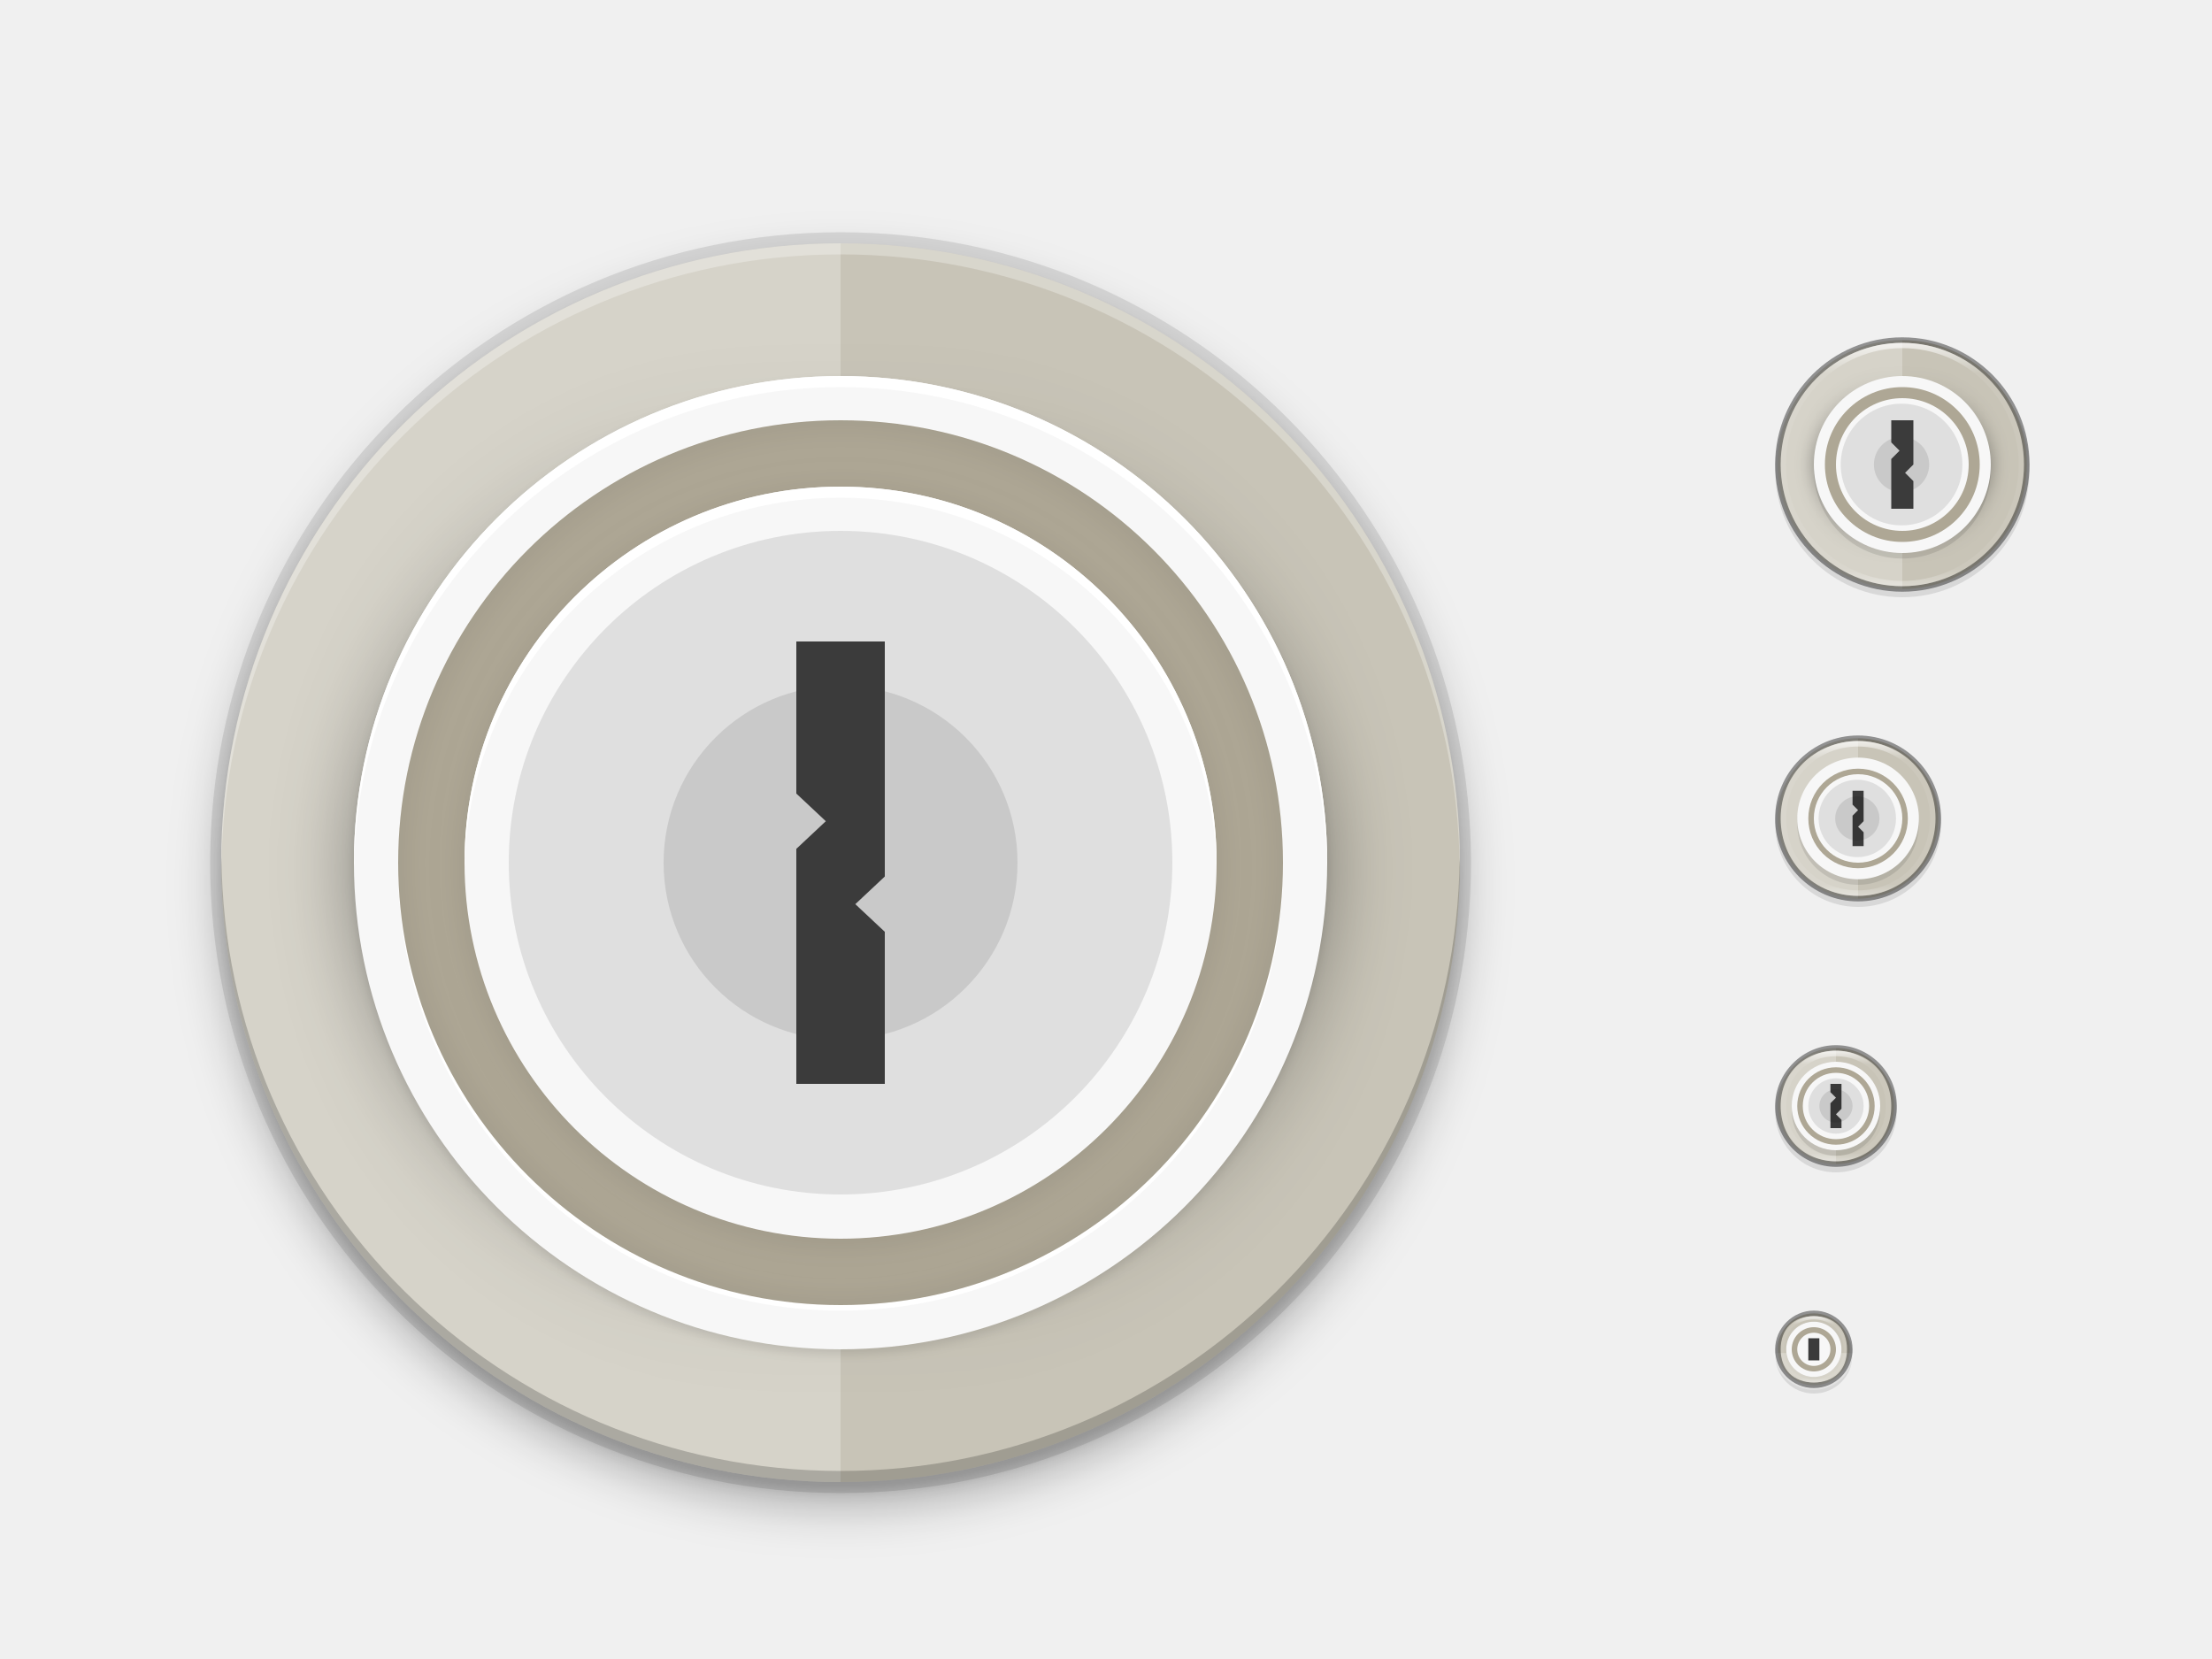
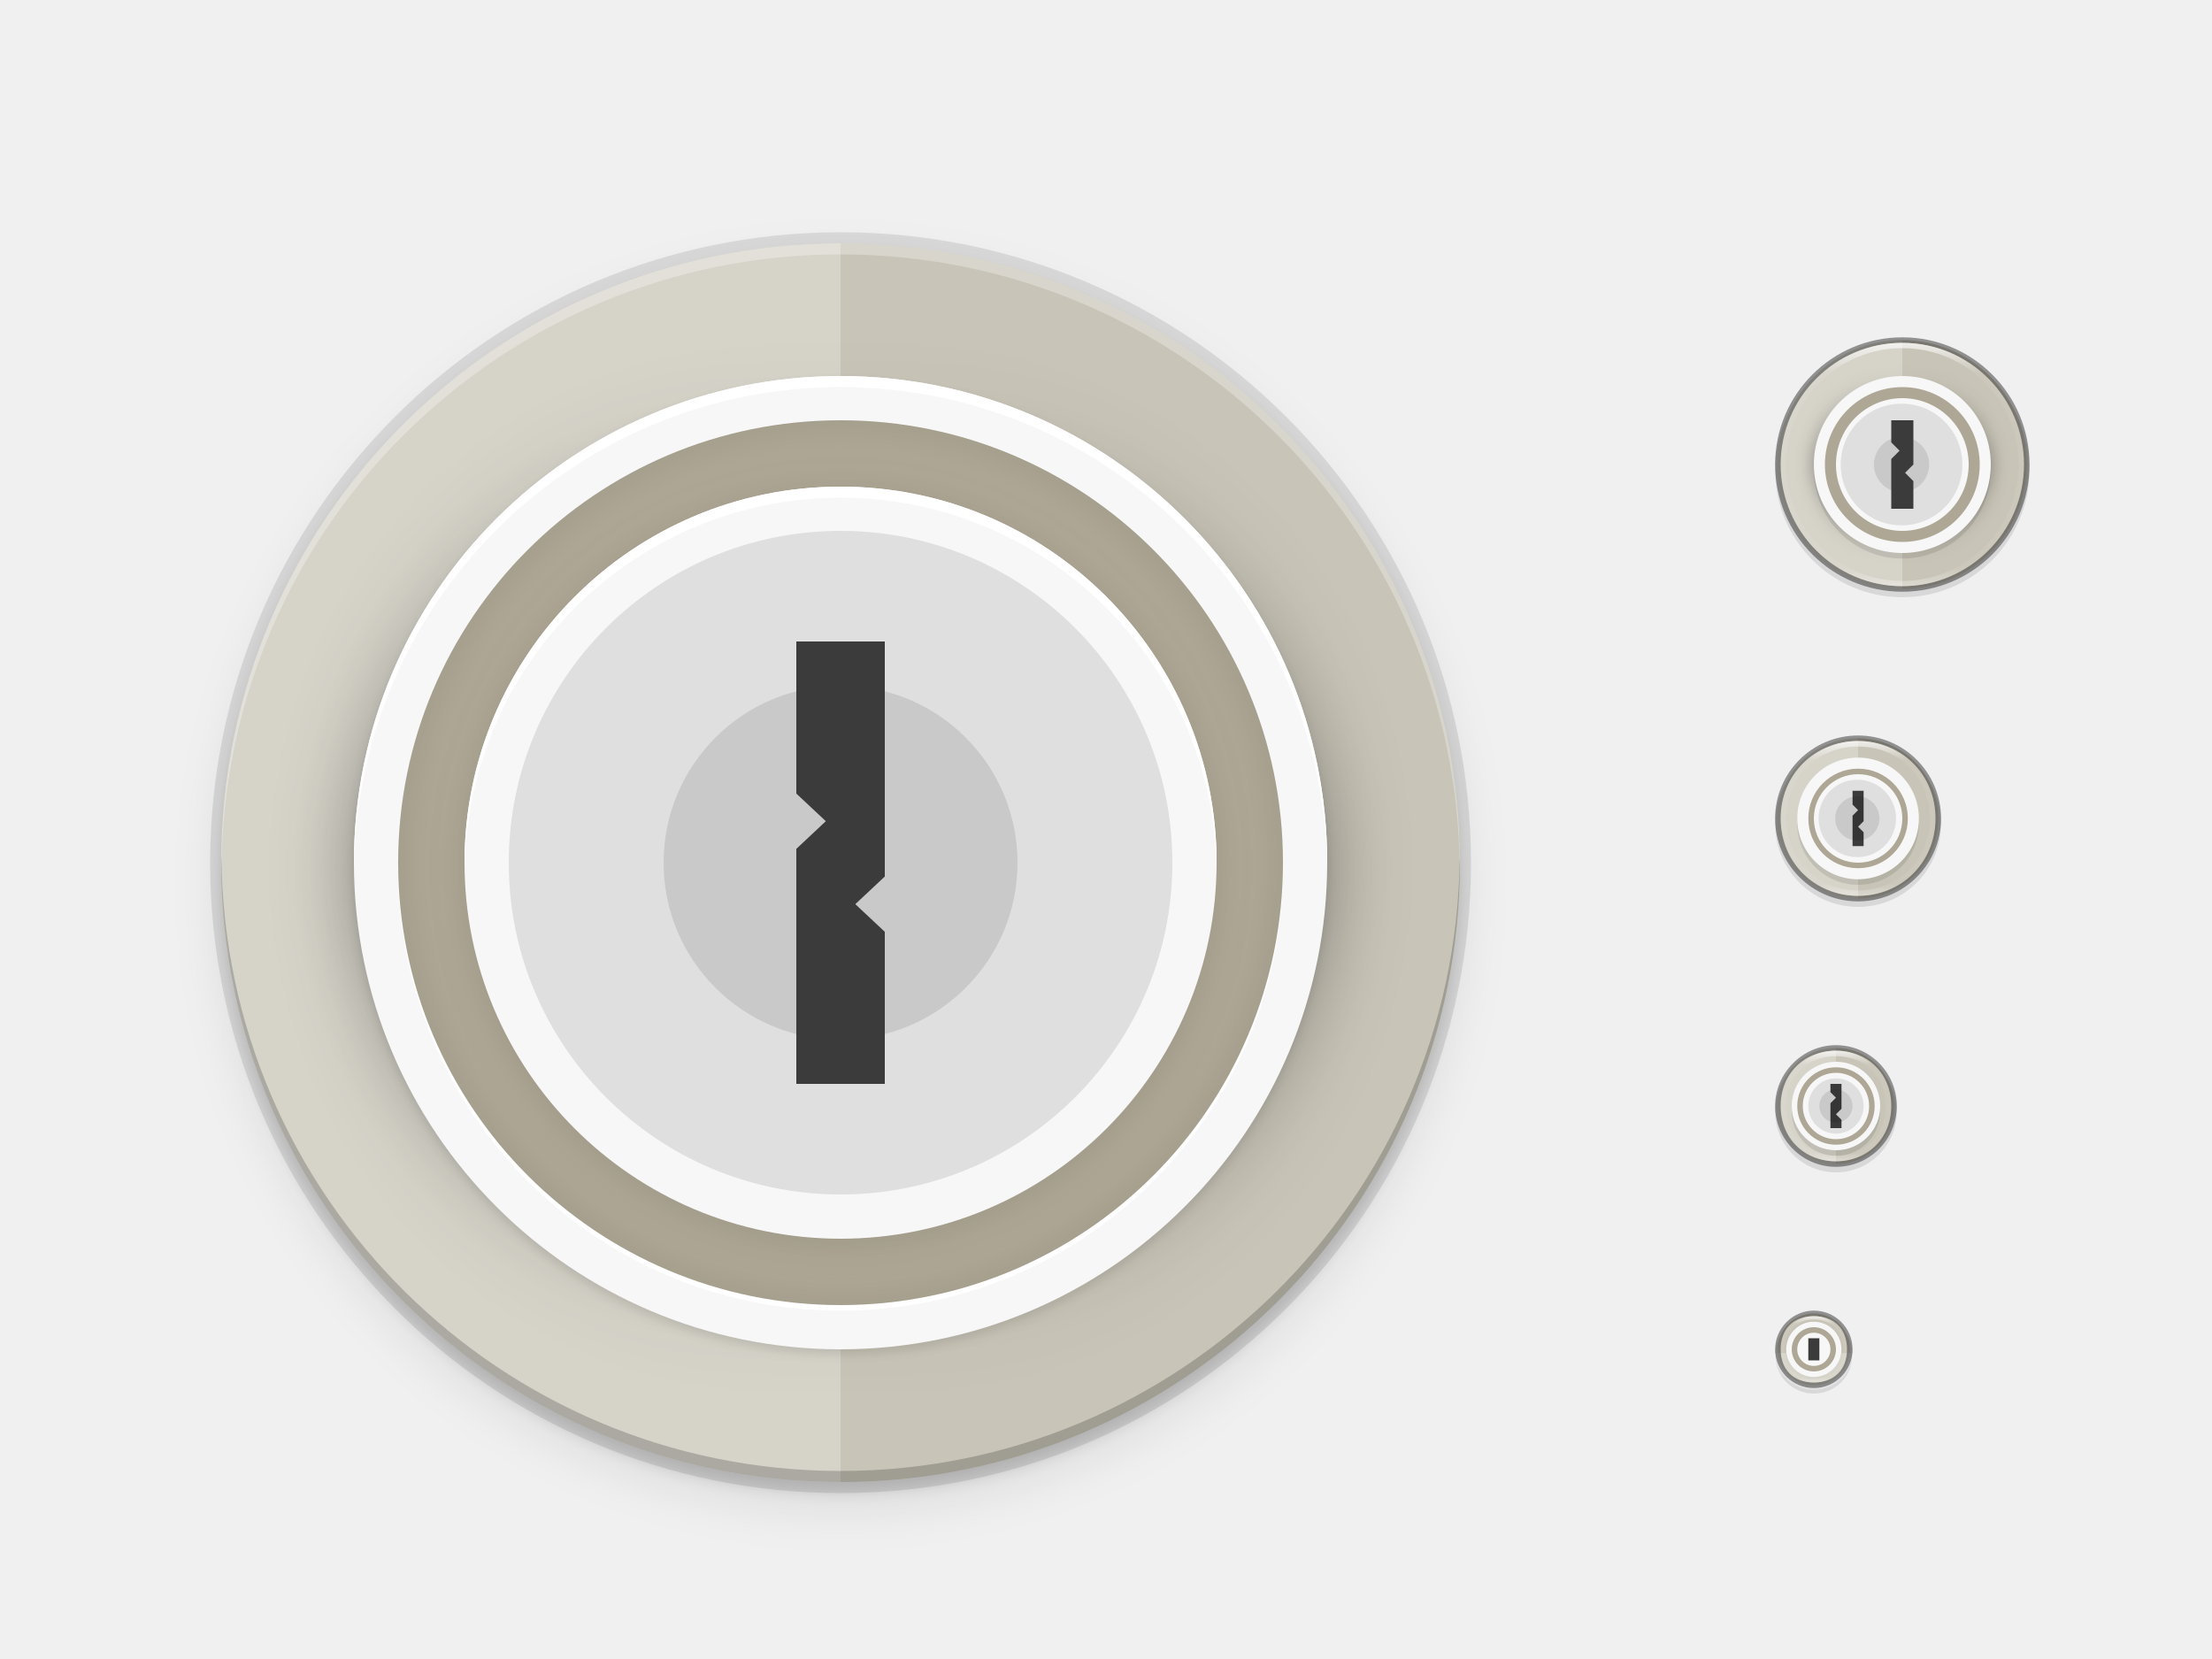
<svg xmlns="http://www.w3.org/2000/svg" xmlns:xlink="http://www.w3.org/1999/xlink" width="400" height="300" id="svg11300" version="1.0" style="display:inline;enable-background:new">
  <defs id="defs3">
    <clipPath clipPathUnits="userSpaceOnUse" id="clipPath9430">
      <path id="path9432" d="m 166.062,-196 h 179.875 C 491.235,-196 512,-175.287 512,-30.125 v 148.25 C 512,263.286 491.235,284 345.938,284 H 166.062 C 20.765,284 0,263.286 0,118.125 V -30.125 C 0,-175.287 20.765,-196 166.062,-196 Z" style="color:#000000;display:inline;overflow:visible;visibility:visible;fill:#ffffff;fill-opacity:1;fill-rule:nonzero;stroke:none;stroke-width:1;marker:none;enable-background:new" />
    </clipPath>
    <clipPath clipPathUnits="userSpaceOnUse" id="clipPath1082">
      <path id="path1084" d="M 361.938,-212 C 507.235,-212 528,-191.287 528,-46.125 V 70.125 C 528,215.286 507.235,236 361.938,236 H 214.062 C 68.765,236 48,215.286 48,70.125 V -46.125 C 48,-191.287 68.765,-212 214.062,-212 Z" style="display:inline;opacity:1;fill:#8c59d9;fill-opacity:1;stroke:none;stroke-width:2;stroke-linecap:round;stroke-linejoin:round;stroke-miterlimit:4;stroke-dasharray:none;stroke-dashoffset:0;stroke-opacity:1;enable-background:new" />
    </clipPath>
    <linearGradient id="linearGradient927">
      <stop style="stop-color:#ffffff;stop-opacity:1;" offset="0" id="stop923" />
      <stop id="stop933" offset="0.125" style="stop-color:#ffffff;stop-opacity:0.098" />
      <stop id="stop931" offset="0.925" style="stop-color:#ffffff;stop-opacity:0.098" />
      <stop style="stop-color:#ffffff;stop-opacity:0.498" offset="1" id="stop925" />
    </linearGradient>
    <clipPath clipPathUnits="userSpaceOnUse" id="clipPath994">
      <path style="color:#000000;display:inline;overflow:visible;visibility:visible;fill:#cdcdcd;fill-opacity:1;fill-rule:nonzero;stroke:none;stroke-width:2;stroke-miterlimit:4;stroke-dasharray:none;stroke-opacity:1;marker:none;enable-background:accumulate" d="m 335.731,62 c -8.824,0 -9.774,0.906 -9.73,9.748 V 84 96.252 c -0.043,8.842 0.906,9.748 9.73,9.748 h 16.539 c 8.824,0 9.73,-0.906 9.73,-9.748 V 84 71.748 C 362.001,62.906 361.094,62 352.27,62 Z" id="path996" />
    </clipPath>
    <clipPath clipPathUnits="userSpaceOnUse" id="clipPath959">
      <path style="color:#000000;display:inline;overflow:visible;visibility:visible;opacity:1;fill:#46a926;fill-opacity:1;fill-rule:nonzero;stroke:none;stroke-width:2;stroke-miterlimit:4;stroke-dasharray:none;stroke-opacity:1;marker:none;enable-background:accumulate" d="m 330.193,134 c -5.615,0 -6.22,0.577 -6.192,6.204 v 7.796 7.796 c -0.028,5.627 0.577,6.204 6.192,6.204 h 11.615 c 5.615,0 6.192,-0.577 6.192,-6.204 v -7.796 -7.796 c 0,-5.627 -0.577,-6.204 -6.192,-6.204 z" id="path961" />
    </clipPath>
    <clipPath clipPathUnits="userSpaceOnUse" id="clipPath971">
      <path style="color:#000000;display:inline;overflow:visible;visibility:visible;opacity:1;fill:#46a926;fill-opacity:1;fill-rule:nonzero;stroke:none;stroke-width:2;stroke-miterlimit:4;stroke-dasharray:none;stroke-opacity:1;marker:none;enable-background:accumulate" d="m 327.865,189 c -4.412,0 -4.887,0.453 -4.865,4.874 V 200 206.126 C 322.978,210.547 323.453,211 327.865,211 h 8.27 C 340.547,211 341,210.547 341,206.126 V 200 193.874 C 341,189.453 340.547,189 336.135,189 Z" id="path973" />
    </clipPath>
    <clipPath clipPathUnits="userSpaceOnUse" id="clipPath983">
      <path id="path985" d="m 325.096,237 c -2.808,0 -3.11,0.288 -3.096,3.102 V 244 v 3.898 c -0.014,2.813 0.288,3.102 3.096,3.102 h 5.808 C 333.712,251 334,250.712 334,247.898 V 244 240.102 C 334,237.288 333.712,237 330.904,237 Z" style="color:#000000;display:inline;overflow:visible;visibility:visible;opacity:1;fill:#46a926;fill-opacity:1;fill-rule:nonzero;stroke:none;stroke-width:2;stroke-miterlimit:4;stroke-dasharray:none;stroke-opacity:1;marker:none;enable-background:accumulate" />
    </clipPath>
    <linearGradient id="linearGradient4336-3">
      <stop style="stop-color:#5884f4;stop-opacity:1" offset="0" id="stop4338-8" />
      <stop id="stop4344-3" offset="0.278" style="stop-color:#5884f4;stop-opacity:1" />
      <stop style="stop-color:#2f5fdd;stop-opacity:1" offset="0.278" id="stop4346-3" />
      <stop id="stop4350-1" offset="0.707" style="stop-color:#2f5fdd;stop-opacity:1" />
      <stop id="stop4348-6" offset="0.709" style="stop-color:#234db8;stop-opacity:1" />
      <stop style="stop-color:#234db8;stop-opacity:1" offset="1" id="stop4340-0" />
    </linearGradient>
    <clipPath clipPathUnits="userSpaceOnUse" id="clipPath994-1">
      <path style="color:#000000;display:inline;overflow:visible;visibility:visible;fill:#cdcdcd;fill-opacity:1;fill-rule:nonzero;stroke:none;stroke-width:2;stroke-miterlimit:4;stroke-dasharray:none;stroke-opacity:1;marker:none;enable-background:accumulate" d="m 335.731,62 c -8.824,0 -9.774,0.906 -9.73,9.748 V 84 96.252 c -0.043,8.842 0.906,9.748 9.73,9.748 h 16.539 c 8.824,0 9.73,-0.906 9.73,-9.748 V 84 71.748 C 362.001,62.906 361.094,62 352.27,62 Z" id="path996-8" />
    </clipPath>
    <filter style="color-interpolation-filters:sRGB" id="filter11191" x="-0.012" width="1.024" y="-0.012" height="1.024">
      <feGaussianBlur stdDeviation="1.12" id="feGaussianBlur11193" />
    </filter>
    <filter style="color-interpolation-filters:sRGB" id="filter11210" x="-0.048" width="1.096" y="-0.048" height="1.096">
      <feGaussianBlur stdDeviation="4.48" id="feGaussianBlur11212" />
    </filter>
    <linearGradient xlink:href="#linearGradient927" id="linearGradient8590" gradientUnits="userSpaceOnUse" gradientTransform="matrix(0.2391304,0,0,0.2391303,321.0435,61.04349)" x1="96" y1="4" x2="96" y2="188" />
    <linearGradient xlink:href="#linearGradient927" id="linearGradient8590-3" gradientUnits="userSpaceOnUse" gradientTransform="matrix(0.1521739,0,0,0.1521739,321.3913,133.3913)" x1="96" y1="4" x2="96" y2="188" />
    <linearGradient xlink:href="#linearGradient927" id="linearGradient8590-3-3" gradientUnits="userSpaceOnUse" gradientTransform="matrix(0.1086956,0,0,0.1086956,321.5652,189.5652)" x1="96" y1="4" x2="96" y2="188" />
    <linearGradient xlink:href="#linearGradient927" id="linearGradient8590-3-3-4" gradientUnits="userSpaceOnUse" gradientTransform="matrix(0.06521734,0,0,0.06521732,321.7391,237.7391)" x1="96" y1="4" x2="96" y2="188" />
    <clipPath clipPathUnits="userSpaceOnUse" id="clipPath999">
      <path style="color:#000000;display:inline;overflow:visible;visibility:visible;opacity:1;fill:#5d5d5d;fill-opacity:1;fill-rule:nonzero;stroke:none;stroke-width:3.826;stroke-linecap:butt;stroke-linejoin:round;stroke-miterlimit:4;stroke-dasharray:none;stroke-dashoffset:0;stroke-opacity:1;marker:none;enable-background:accumulate" d="m 152,68 c -48.601,0 -88,39.399 -88,88 0,48.601 39.399,88 88,88 48.601,0 88,-39.399 88,-88 0,-48.601 -39.399,-88 -88,-88 z" id="path1001" />
    </clipPath>
    <radialGradient xlink:href="#linearGradient4398" id="radialGradient4404" cx="-256" cy="-256.2" fx="-256" fy="-256.2" r="96" gradientUnits="userSpaceOnUse" gradientTransform="matrix(0,-0.8333347,-0.8333347,0,-61.5005,-57.33368)" />
    <linearGradient id="linearGradient4398">
      <stop id="stop4402" offset="0" style="stop-color:#000000;stop-opacity:0;" />
      <stop style="stop-color:#000000;stop-opacity:0" offset="0.899" id="stop4408" />
      <stop id="stop4410" offset="0.949" style="stop-color:#000000;stop-opacity:0.262" />
      <stop id="stop4400" offset="1" style="stop-color:#000000;stop-opacity:1;" />
    </linearGradient>
    <filter style="color-interpolation-filters:sRGB" id="filter1013" x="-0.06" width="1.12" y="-0.06" height="1.12">
      <feGaussianBlur stdDeviation="3.4" id="feGaussianBlur1015" />
    </filter>
    <linearGradient xlink:href="#linearGradient4295" id="linearGradient4301" x1="-434" y1="-256" x2="-82" y2="-256" gradientUnits="userSpaceOnUse" />
    <linearGradient id="linearGradient4295">
      <stop id="stop4365" offset="0" style="stop-color:#000000;stop-opacity:0" />
      <stop style="stop-color:#000000;stop-opacity:1" offset="0.499" id="stop4367" />
      <stop id="stop4369" offset="1" style="stop-color:#000000;stop-opacity:0" />
    </linearGradient>
    <filter style="color-interpolation-filters:sRGB" id="filter4291" x="-0.096" width="1.192" y="-0.096" height="1.192">
      <feGaussianBlur stdDeviation="14.08" id="feGaussianBlur4293" />
    </filter>
    <filter style="color-interpolation-filters:sRGB" id="filter4323" x="-0.012" width="1.024" y="-0.012" height="1.024">
      <feGaussianBlur stdDeviation="1.76" id="feGaussianBlur4325" />
    </filter>
    <linearGradient xlink:href="#linearGradient4295" id="linearGradient946" x1="-101" y1="-344" x2="-69" y2="-344" gradientUnits="userSpaceOnUse" gradientTransform="translate(1)" />
    <filter style="color-interpolation-filters:sRGB" id="filter952" x="-0.12" width="1.24" y="-0.12" height="1.24">
      <feGaussianBlur stdDeviation="1.6" id="feGaussianBlur954" />
    </filter>
  </defs>
  <g style="display:inline" id="layer1">
    <g style="display:none" id="layer7">
      <text y="-8.255" xml:space="preserve" x="19.007" style="font-style:normal;font-variant:normal;font-weight:normal;font-stretch:normal;line-height:0%;font-family:'DejaVu Sans';-inkscape-font-specification:'DejaVu Sans';display:inline;fill:#000000;fill-opacity:1;stroke:none;enable-background:new" id="context">
        <tspan style="font-style:normal;font-variant:normal;font-weight:normal;font-stretch:normal;font-size:18px;line-height:1.25;font-family:'DejaVu Sans';-inkscape-font-specification:'DejaVu Sans'" y="-8.255" x="19.007" id="tspan3933">apps</tspan>
      </text>
      <text y="-8.255" xml:space="preserve" x="146.488" style="font-style:normal;font-variant:normal;font-weight:bold;font-stretch:normal;line-height:0%;font-family:'DejaVu Sans';-inkscape-font-specification:'DejaVu Sans Bold';text-align:start;writing-mode:lr-tb;text-anchor:start;display:inline;fill:#000000;fill-opacity:1;stroke:none;enable-background:new" id="icon-name">
        <tspan style="font-style:normal;font-variant:normal;font-weight:bold;font-stretch:normal;font-size:18px;line-height:1.25;font-family:'DejaVu Sans';-inkscape-font-specification:'DejaVu Sans Bold'" y="-8.255" x="146.488" id="tspan3937">passwords-app</tspan>
      </text>
      <rect style="display:inline;overflow:visible;visibility:visible;fill:#cdcdcd;fill-opacity:1;fill-rule:nonzero;stroke:none;stroke-width:2;marker:none;enable-background:accumulate" id="rect16x16" width="16" height="16" x="320" y="236" />
      <rect style="display:inline;overflow:visible;visibility:visible;fill:#cdcdcd;fill-opacity:1;fill-rule:nonzero;stroke:none;stroke-width:2;marker:none;enable-background:accumulate" id="rect24x24" width="24" height="24" x="320" y="188" />
      <rect style="display:inline;overflow:visible;visibility:visible;fill:#cdcdcd;fill-opacity:1;fill-rule:nonzero;stroke:none;stroke-width:2;marker:none;enable-background:accumulate" id="rect32x32" width="32" height="32" x="320" y="132" />
      <rect y="60" x="320" height="48" width="48" id="rect48x48" style="display:inline;overflow:visible;visibility:visible;fill:#cdcdcd;fill-opacity:1;fill-rule:nonzero;stroke:none;stroke-width:2;marker:none;enable-background:accumulate" />
      <rect style="display:inline;overflow:visible;visibility:visible;fill:#cdcdcd;fill-opacity:1;fill-rule:nonzero;stroke:none;stroke-width:2;marker:none;enable-background:accumulate" id="rect3951" width="256" height="256" x="24" y="28" />
    </g>
    <g id="layer8" style="display:inline">
-       <circle style="display:inline;opacity:0.3;fill:#000000;fill-opacity:1;stroke:none;stroke-width:1;stroke-linecap:round;stroke-linejoin:round;stroke-miterlimit:4;stroke-dasharray:none;stroke-opacity:1;filter:url(#filter11210);enable-background:new" id="path11042-0" r="112" cy="160" cx="152" />
+       <circle style="display:inline;opacity:0.1;fill:#000000;fill-opacity:1;stroke:none;stroke-width:1;stroke-linecap:round;stroke-linejoin:round;stroke-miterlimit:4;stroke-dasharray:none;stroke-opacity:1;filter:url(#filter11210);enable-background:new" id="path11042-0" r="112" cy="160" cx="152" />
      <circle style="display:inline;opacity:0.1;fill:#000000;fill-opacity:1;stroke:none;stroke-width:1;stroke-linecap:round;stroke-linejoin:round;stroke-miterlimit:4;stroke-dasharray:none;stroke-opacity:1;filter:url(#filter11191);enable-background:new" id="path11042-6" r="112" cy="158" cx="152" />
      <circle style="display:inline;opacity:0.1;fill:#000000;fill-opacity:1;stroke:none;stroke-width:1;stroke-linecap:round;stroke-linejoin:round;stroke-miterlimit:4;stroke-dasharray:none;stroke-opacity:1;enable-background:new" id="path11042-7" cy="156" cx="152" r="114" />
      <circle style="display:inline;opacity:1;fill:#c8c4b7;fill-opacity:1;stroke:none;stroke-width:1;stroke-linecap:round;stroke-linejoin:round;stroke-miterlimit:4;stroke-dasharray:none;stroke-opacity:1;enable-background:new" id="path11042" r="112" cy="-156" cx="-152" transform="scale(-1)" />
      <path style="display:inline;opacity:1;fill:#ffffff;fill-opacity:1;stroke:none;stroke-width:1;stroke-linecap:round;stroke-linejoin:round;stroke-miterlimit:4;stroke-dasharray:none;stroke-opacity:1;enable-background:new" id="path11042-5" r="112" cy="156" cx="152" d="" />
      <circle style="display:inline;opacity:0.1;fill:#000000;fill-opacity:1;stroke:none;stroke-width:1.954;stroke-linecap:round;stroke-linejoin:round;stroke-miterlimit:4;stroke-dasharray:none;stroke-opacity:1;enable-background:new" id="path9498-0-0" cx="-344" cy="-85" transform="scale(-1)" r="23" />
      <circle style="display:inline;opacity:1;fill:#c8c4b7;fill-opacity:1;stroke:none;stroke-width:1.869;stroke-linecap:round;stroke-linejoin:round;stroke-miterlimit:4;stroke-dasharray:none;stroke-opacity:1;enable-background:new" id="path9498-6" cx="-344" cy="-84" r="22.5" transform="scale(-1)" />
      <circle style="display:inline;opacity:0.1;fill:#000000;fill-opacity:1;stroke:none;stroke-width:1.954;stroke-linecap:round;stroke-linejoin:round;stroke-miterlimit:4;stroke-dasharray:none;stroke-opacity:1;enable-background:new" id="path9498-0-0-2" cx="-336" cy="-149" transform="scale(-1)" r="15" />
      <circle style="display:inline;opacity:1;fill:#c8c4b7;fill-opacity:1;stroke:none;stroke-width:1.869;stroke-linecap:round;stroke-linejoin:round;stroke-miterlimit:4;stroke-dasharray:none;stroke-opacity:1;enable-background:new" id="path9498-6-5" cx="-336" cy="-148" r="14.5" transform="scale(-1)" />
      <circle style="display:inline;opacity:0.1;fill:#000000;fill-opacity:1;stroke:none;stroke-width:1.954;stroke-linecap:round;stroke-linejoin:round;stroke-miterlimit:4;stroke-dasharray:none;stroke-opacity:1;enable-background:new" id="path9498-0-0-2-3" cx="-332" cy="-201" transform="scale(-1)" r="11" />
      <circle style="display:inline;opacity:1;fill:#c8c4b7;fill-opacity:1;stroke:none;stroke-width:1.869;stroke-linecap:round;stroke-linejoin:round;stroke-miterlimit:4;stroke-dasharray:none;stroke-opacity:1;enable-background:new" id="path9498-6-5-6" cx="-332" cy="-200" r="10.5" transform="scale(-1)" />
      <circle style="display:inline;opacity:0.1;fill:#000000;fill-opacity:1;stroke:none;stroke-width:1.954;stroke-linecap:round;stroke-linejoin:round;stroke-miterlimit:4;stroke-dasharray:none;stroke-opacity:1;enable-background:new" id="path9498-0-0-2-3-3" cx="-328" cy="-245" transform="scale(-1)" r="7" />
      <circle style="display:inline;opacity:1;fill:#c8c4b7;fill-opacity:1;stroke:none;stroke-width:1.869;stroke-linecap:round;stroke-linejoin:round;stroke-miterlimit:4;stroke-dasharray:none;stroke-opacity:1;enable-background:new" id="path9498-6-5-6-8" cx="-328" cy="-244" r="6.5" transform="scale(-1)" />
      <path style="display:inline;opacity:0.25;fill:#ffffff;fill-opacity:1;stroke:none;stroke-width:1;stroke-linecap:round;stroke-linejoin:round;stroke-miterlimit:4;stroke-dasharray:none;stroke-opacity:1;enable-background:new" d="M 152,44 A 112,112 0 0 0 40,156 112,112 0 0 0 152,268 Z" id="path11042-2" />
      <path style="display:inline;opacity:0.25;fill:#ffffff;fill-opacity:1;stroke:none;stroke-width:1.869;stroke-linecap:round;stroke-linejoin:round;stroke-miterlimit:4;stroke-dasharray:none;stroke-opacity:1;enable-background:new" d="M 344,61.5 A 22.5,22.5 0 0 0 321.5,84 22.5,22.5 0 0 0 344,106.5 Z" id="path9498-6-7" />
      <path style="display:inline;opacity:0.25;fill:#ffffff;fill-opacity:1;stroke:none;stroke-width:1.869;stroke-linecap:round;stroke-linejoin:round;stroke-miterlimit:4;stroke-dasharray:none;stroke-opacity:1;enable-background:new" d="M 336,133.5 A 14.5,14.5 0 0 0 321.5,148 14.5,14.5 0 0 0 336,162.5 Z" id="path9498-6-5-2" />
      <path style="display:inline;opacity:0.25;fill:#ffffff;fill-opacity:1;stroke:none;stroke-width:1.869;stroke-linecap:round;stroke-linejoin:round;stroke-miterlimit:4;stroke-dasharray:none;stroke-opacity:1;enable-background:new" d="M 332 189.5 A 10.5 10.5 0 0 0 321.5 200 A 10.5 10.5 0 0 0 332 210.5 L 332 189.5 z " id="path9498-6-5-6-2" />
    </g>
    <g id="layer6" style="display:inline">
      <path style="display:inline;opacity:0.25;fill:#ffffff;fill-opacity:1;stroke:none;stroke-width:0.667;stroke-linecap:round;stroke-linejoin:round;stroke-miterlimit:4;stroke-dasharray:none;stroke-opacity:1;enable-background:new" d="m 320.703,244.667 a 7.333,7.333 0 0 0 7.297,6.667 7.333,7.333 0 0 0 7.3,-6.667 z" id="rect12119-6" />
      <circle r="8" cy="-332" cx="-201" transform="matrix(0,-1,-1,0,0,0)" id="circle1244" style="color:#000000;display:inline;overflow:visible;visibility:visible;opacity:0.1;fill:#000000;fill-opacity:1;stroke:none;stroke-width:0.225;marker:none;enable-background:accumulate" />
      <circle style="color:#000000;display:inline;overflow:visible;visibility:visible;opacity:0.4;fill:url(#linearGradient946);fill-opacity:1;stroke:none;stroke-width:0.451;marker:none;filter:url(#filter952);enable-background:accumulate" id="circle938" transform="matrix(0,-1,-1,0,-4.1563252e-6,6.3785834e-6)" cx="-84" cy="-344" r="16" />
      <circle r="16" cy="-344" cx="-85" transform="matrix(0,-1,-1,0,0,0)" id="circle1133" style="color:#000000;display:inline;overflow:visible;visibility:visible;opacity:0.1;fill:#000000;fill-opacity:1;stroke:none;stroke-width:0.451;marker:none;enable-background:accumulate" />
      <circle style="color:#000000;display:inline;overflow:visible;visibility:visible;opacity:0.1;fill:#000000;fill-opacity:1;stroke:none;stroke-width:0.31;marker:none;enable-background:accumulate" id="circle1092" transform="matrix(0,-1,-1,0,0,0)" cx="-149" cy="-336" r="11" />
      <circle r="176" cy="-256" cx="-258" transform="matrix(0,-0.5,-0.5,0,24,27.99999)" id="circle4305" style="color:#000000;display:inline;overflow:visible;visibility:visible;opacity:0.1;fill:#000000;fill-opacity:0.996;stroke:none;stroke-width:4.96;marker:none;filter:url(#filter4323);enable-background:accumulate" />
      <circle r="176" cy="-256" cx="-258" transform="matrix(0,-0.5,-0.5,0,24,27.99999)" id="circle4345" style="color:#000000;display:inline;overflow:visible;visibility:visible;opacity:0.4;fill:url(#linearGradient4301);fill-opacity:1;stroke:none;stroke-width:4.96;marker:none;filter:url(#filter4291);enable-background:accumulate" />
      <circle style="color:#000000;display:inline;overflow:visible;visibility:visible;fill:#f7f7f7;fill-opacity:1;stroke:none;stroke-width:2.48;marker:none;enable-background:accumulate" id="path4389-5" transform="matrix(0,-1,-1,0,0,0)" cx="-156" cy="-152" r="88" />
      <circle style="color:#000000;display:inline;overflow:visible;visibility:visible;opacity:1;fill:#ffffff;fill-opacity:1;stroke:none;stroke-width:2;marker:none;enable-background:accumulate" id="circle4191" transform="matrix(0,-1,-1,0,0,0)" cx="-157" cy="-152" r="80" />
      <circle r="80" cy="-152" cx="-156" transform="matrix(0,-1,-1,0,0,0)" id="circle4371" style="color:#000000;display:inline;overflow:visible;visibility:visible;fill:#aea795;fill-opacity:1;stroke:none;stroke-width:2;marker:none;enable-background:accumulate" />
      <circle style="color:#000000;display:inline;overflow:visible;visibility:visible;opacity:0.1;fill:#000000;fill-opacity:1;stroke:none;stroke-width:2;marker:none;filter:url(#filter1013);enable-background:accumulate" id="circle1011" transform="matrix(0,-1,-1,0,-4.1563252e-6,6.3785834e-6)" cx="-157" cy="-152" r="68" />
      <path style="color:#000000;display:inline;overflow:visible;visibility:visible;opacity:0.05;fill:url(#radialGradient4404);fill-opacity:1;stroke:none;stroke-width:2;marker:none;enable-background:accumulate" d="M 151.999,75.999 A 80,80 0 0 0 72,156 80,80 0 0 0 151.999,236.001 80,80 0 0 0 232,156 80,80 0 0 0 151.999,75.999 Z m 0,28.623 a 51.378,51.378 0 0 1 51.378,51.378 51.378,51.378 0 0 1 -51.378,51.378 51.378,51.378 0 0 1 -51.378,-51.378 51.378,51.378 0 0 1 51.378,-51.378 z" id="circle4396" />
      <circle r="68" cy="-152" cx="-156" transform="matrix(0,-1,-1,0,0,0)" id="circle4269" style="color:#000000;display:inline;overflow:visible;visibility:visible;opacity:1;fill:#f7f7f7;fill-opacity:1;stroke:none;stroke-width:2;marker:none;enable-background:accumulate" />
      <circle style="color:#000000;display:inline;overflow:visible;visibility:visible;opacity:0.1;fill:#000000;fill-opacity:1;stroke:none;stroke-width:2;marker:none;enable-background:accumulate" id="circle4201" transform="matrix(0,-1,-1,0,0,0)" cx="-156" cy="-152" r="60" />
      <circle r="32" cy="-152" cx="-156" transform="matrix(0,-1,-1,0,0,0)" id="circle1084" style="color:#000000;display:inline;overflow:visible;visibility:visible;opacity:0.1;fill:#000000;fill-opacity:1;stroke:none;stroke-width:2;marker:none;enable-background:accumulate" />
      <path style="color:#000000;display:inline;overflow:visible;visibility:visible;opacity:1;fill:#ffffff;fill-opacity:1;stroke:none;stroke-width:2.48;marker:none;enable-background:accumulate" d="M 152,68 A 88,88 0 0 0 64,156 a 88,88 0 0 0 0.041,0.83 A 88,88 0 0 1 152,70 a 88,88 0 0 1 87.959,87.17 88,88 0 0 0 0.041,-1.17 88,88 0 0 0 -88,-88 z" id="circle1021" />
      <circle r="11" cy="-336" cx="-148" transform="matrix(0,-1,-1,0,0,0)" id="circle1040" style="color:#000000;display:inline;overflow:visible;visibility:visible;fill:#f7f7f7;fill-opacity:1;stroke:none;stroke-width:0.31;marker:none;enable-background:accumulate" />
      <circle style="color:#000000;display:inline;overflow:visible;visibility:visible;fill:#aea795;fill-opacity:1;stroke:none;stroke-width:0.225;marker:none;enable-background:accumulate" id="circle1044" transform="matrix(0,-1,-1,0,0,0)" cx="-148" cy="-336" r="9" />
      <circle style="color:#000000;display:inline;overflow:visible;visibility:visible;opacity:1;fill:#f7f7f7;fill-opacity:1;stroke:none;stroke-width:0.219;marker:none;enable-background:accumulate" id="circle1048" transform="matrix(0,-1,-1,0,0,0)" cx="-148" cy="-336" r="8" />
      <circle r="7" cy="-335.862" cx="-148" transform="matrix(0,-1,-1,0,0,0)" id="circle1050" style="color:#000000;display:inline;overflow:visible;visibility:visible;opacity:0.1;fill:#000000;fill-opacity:1;stroke:none;stroke-width:0.2;marker:none;enable-background:accumulate" />
      <circle style="color:#000000;display:inline;overflow:visible;visibility:visible;fill:#f7f7f7;fill-opacity:1;stroke:none;stroke-width:0.451;marker:none;enable-background:accumulate" id="circle1109" transform="matrix(0,-1,-1,0,0,0)" cx="-84" cy="-344" r="16" />
      <circle r="14" cy="-344" cx="-84" transform="matrix(0,-1,-1,0,0,0)" id="circle1111" style="color:#000000;display:inline;overflow:visible;visibility:visible;fill:#aea795;fill-opacity:1;stroke:none;stroke-width:0.325;marker:none;enable-background:accumulate" />
      <circle r="12" cy="-344" cx="-84" transform="matrix(0,-1,-1,0,0,0)" id="circle1115" style="color:#000000;display:inline;overflow:visible;visibility:visible;opacity:1;fill:#f7f7f7;fill-opacity:1;stroke:none;stroke-width:0.344;marker:none;enable-background:accumulate" />
      <circle style="color:#000000;display:inline;overflow:visible;visibility:visible;opacity:0.1;fill:#000000;fill-opacity:1;stroke:none;stroke-width:0.333;marker:none;enable-background:accumulate" id="circle1117" transform="matrix(0,-1,-1,0,0,0)" cx="-84" cy="-343.862" r="11" />
      <circle style="color:#000000;display:inline;overflow:visible;visibility:visible;fill:#f7f7f7;fill-opacity:1;stroke:none;stroke-width:0.225;marker:none;enable-background:accumulate" id="circle1218" transform="matrix(0,-1,-1,0,0,0)" cx="-200" cy="-332" r="8" />
      <circle r="7" cy="-332" cx="-200" transform="matrix(0,-1,-1,0,0,0)" id="circle1220" style="color:#000000;display:inline;overflow:visible;visibility:visible;fill:#aea795;fill-opacity:1;stroke:none;stroke-width:0.15;marker:none;enable-background:accumulate" />
      <circle r="6" cy="-332" cx="-200" transform="matrix(0,-1,-1,0,0,0)" id="circle1224" style="color:#000000;display:inline;overflow:visible;visibility:visible;opacity:1;fill:#f7f7f7;fill-opacity:1;stroke:none;stroke-width:0.156;marker:none;enable-background:accumulate" />
      <circle style="color:#000000;display:inline;overflow:visible;visibility:visible;opacity:0.1;fill:#000000;fill-opacity:1;stroke:none;stroke-width:0.133;marker:none;enable-background:accumulate" id="circle1226" transform="matrix(0,-1,-1,0,0,0)" cx="-200" cy="-332" r="5" />
      <circle style="color:#000000;display:inline;overflow:visible;visibility:visible;opacity:0.1;fill:#000000;fill-opacity:1;stroke:none;stroke-width:0.141;marker:none;enable-background:accumulate" id="circle957" transform="matrix(0,-1,-1,0,0,0)" cx="-244" cy="-328" r="5" />
      <circle style="color:#000000;display:inline;overflow:visible;visibility:visible;fill:#f7f7f7;fill-opacity:1;stroke:none;stroke-width:0.1;marker:none;enable-background:accumulate" id="circle961" transform="matrix(0,-1,-1,0,0,0)" cx="-244" cy="-328" r="5" />
      <circle r="4" cy="-328" cx="-244" transform="matrix(0,-1,-1,0,0,0)" id="circle959" style="color:#000000;display:inline;overflow:visible;visibility:visible;fill:#aea795;fill-opacity:1;stroke:none;stroke-width:0.141;marker:none;enable-background:accumulate" />
      <path style="display:inline;fill:#3b3b3b;fill-opacity:1;stroke:none;stroke-width:1;enable-background:new" d="m 144,116 h 16 v 42.5 l -5.333,5 5.333,5 V 196 h -16 v -42.5 l 5.333,-5 -5.333,-5 z" id="rect3030" />
      <path style="color:#000000;display:inline;overflow:visible;visibility:visible;opacity:1;fill:#ffffff;fill-opacity:1;stroke:none;stroke-width:2;marker:none;enable-background:accumulate" d="M 152,88 A 68,68 0 0 0 84,156 a 68,68 0 0 0 0.041,0.828 68,68 0 0 1 67.959,-66.828 68,68 0 0 1 67.959,67.172 68,68 0 0 0 0.041,-1.172 68,68 0 0 0 -68,-68 z" id="circle1017" />
      <path style="display:inline;fill:#3b3b3b;fill-opacity:1;stroke:none;stroke-width:1;enable-background:new" d="m 335,143 h 2 v 5.5 l -1,1 1,1 v 2.5 h -2 v -5.5 l 1,-1 -1,-1 z" id="path1047" />
      <circle r="5" cy="-343.862" cx="-84" transform="matrix(0,-1,-1,0,0,0)" id="circle1088" style="color:#000000;display:inline;overflow:visible;visibility:visible;opacity:0.1;fill:#000000;fill-opacity:1;stroke:none;stroke-width:0.333;marker:none;enable-background:accumulate" />
      <path id="path1086" d="m 342,76 h 4 v 8 l -1.5,1.5 1.5,1.5 v 5 h -4 v -9 l 1.5,-1.5 -1.5,-1.5 z" style="display:inline;fill:#3b3b3b;fill-opacity:1;stroke:none;stroke-width:1;enable-background:new" />
      <path id="path1090" d="m 331,196 h 2 v 4.5 l -1,1 1,1 v 1.5 h -2 v -4.5 l 1,-1 -1,-1 z" style="display:inline;fill:#3b3b3b;fill-opacity:1;stroke:none;stroke-width:1;enable-background:new" />
      <circle r="3" cy="-332" cx="-200" transform="matrix(0,-1,-1,0,0,0)" id="circle1094" style="color:#000000;display:inline;overflow:visible;visibility:visible;opacity:0.1;fill:#000000;fill-opacity:1;stroke:none;stroke-width:0.133;marker:none;enable-background:accumulate" />
      <circle style="color:#000000;display:inline;overflow:visible;visibility:visible;opacity:0.1;fill:#000000;fill-opacity:1;stroke:none;stroke-width:0.2;marker:none;enable-background:accumulate" id="circle1098" transform="matrix(0,-1,-1,0,0,0)" cx="-148" cy="-335.862" r="4" />
      <circle style="color:#000000;display:inline;overflow:visible;visibility:visible;fill:#aea795;fill-opacity:1;stroke:none;stroke-width:0.1;marker:none;enable-background:accumulate" id="circle961-1" transform="matrix(0,-1,-1,0,0,0)" cx="-244" cy="-328" r="3" />
      <circle style="color:#000000;display:inline;overflow:visible;visibility:visible;opacity:1;fill:#f7f7f7;fill-opacity:1;stroke:none;stroke-width:0.094;marker:none;enable-background:accumulate" id="circle965" transform="matrix(0,-1,-1,0,0,0)" cx="-244" cy="-328" r="3" />
      <rect style="display:inline;opacity:1;fill:#3b3b3b;fill-opacity:1;stroke:none;stroke-width:2;stroke-linecap:round;stroke-linejoin:round;stroke-miterlimit:4;stroke-dasharray:none;stroke-dashoffset:0;stroke-opacity:1;enable-background:new" id="rect1096" width="2" height="4" x="327" y="242" />
    </g>
    <g id="layer5" style="display:inline">
      <path style="display:inline;opacity:0.3;fill:#ffffff;fill-opacity:1;stroke:none;stroke-width:1;stroke-linecap:round;stroke-linejoin:round;stroke-miterlimit:4;stroke-dasharray:none;stroke-opacity:1;enable-background:new" d="M 152,44 A 112,112 0 0 0 40,156 112,112 0 0 0 40.041,157.17 112,112 0 0 1 152,46 112,112 0 0 1 263.959,156.83 a 112,112 0 0 0 0.041,-0.83 112,112 0 0 0 -112,-112 z" id="path11042-1" />
      <path style="display:inline;opacity:0.2;fill:#000000;fill-opacity:1;stroke:none;stroke-width:1;stroke-linecap:round;stroke-linejoin:round;stroke-miterlimit:4;stroke-dasharray:none;stroke-opacity:1;enable-background:new" d="m 152,268 a 112,112 0 0 1 -112,-112 112,112 0 0 1 0.041,-1.17 A 112,112 0 0 0 152,266 112,112 0 0 0 263.959,155.17 a 112,112 0 0 1 0.041,0.83 112,112 0 0 1 -112,112 z" id="path11042-1-7" />
      <path style="display:inline;opacity:0.4;fill:#000000;fill-opacity:1;stroke:none;stroke-width:1.954;stroke-linecap:round;stroke-linejoin:round;stroke-miterlimit:4;stroke-dasharray:none;stroke-opacity:1;enable-background:new" d="m 344,61 a 23,23 0 0 0 -23,23 23,23 0 0 0 23,23 23,23 0 0 0 23,-23 23,23 0 0 0 -23,-23 z m 0,1 c 12.15,0 22,9.85 22,22 0,12.15 -9.85,22 -22,22 -12.15,0 -22,-9.85 -22,-22 0,-12.15 9.85,-22 22,-22 z" id="path9498-9-1" />
      <path style="display:inline;opacity:0.7;fill:url(#linearGradient8590);fill-opacity:1;stroke:none;stroke-width:1.869;stroke-linecap:round;stroke-linejoin:round;stroke-miterlimit:4;stroke-dasharray:none;stroke-opacity:1;enable-background:new" d="M 344,62 A 22,22 0 0 0 322,84 22,22 0 0 0 344,106 22,22 0 0 0 366,84 22,22 0 0 0 344,62 Z m 0,0.957 A 21.043,21.043 0 0 1 365.043,84 21.043,21.043 0 0 1 344,105.043 21.043,21.043 0 0 1 322.957,84 21.043,21.043 0 0 1 344,62.957 Z" id="path9498-1-6" />
      <path style="display:inline;opacity:0.4;fill:#000000;fill-opacity:1;stroke:none;stroke-width:1.954;stroke-linecap:round;stroke-linejoin:round;stroke-miterlimit:4;stroke-dasharray:none;stroke-opacity:1;enable-background:new" d="m 336,133 c -8.284,0 -15,6.716 -15,15 0,8.284 6.716,15 15,15 8.284,0 15,-6.716 15,-15 0,-8.284 -6.716,-15 -15,-15 z M 336,134 c 7.924,0 14,6.076 14,14 0,7.924 -6.076,14 -14,14 -7.924,0 -14,-6.076 -14,-14 0,-7.924 6.076,-14 14,-14 z" id="path9498-9-1-2" />
      <path style="display:inline;opacity:0.7;fill:url(#linearGradient8590-3);fill-opacity:1;stroke:none;stroke-width:1.869;stroke-linecap:round;stroke-linejoin:round;stroke-miterlimit:4;stroke-dasharray:none;stroke-opacity:1;enable-background:new" d="m 336,134 c -7.732,0 -14,6.268 -14,14 0,7.732 6.268,14 14,14 7.732,0 14,-6.268 14,-14 0,-7.732 -6.268,-14 -14,-14 z m 0,1 c 7.396,0 13,5.604 13,13 -10e-6,7.396 -5.604,13 -13,13 -7.396,0 -13,-5.604 -13,-13 0,-7.396 5.604,-13 13,-13 z" id="path9498-1-6-7" />
      <path style="display:inline;opacity:0.4;fill:#000000;fill-opacity:1;stroke:none;stroke-width:1.954;stroke-linecap:round;stroke-linejoin:round;stroke-miterlimit:4;stroke-dasharray:none;stroke-opacity:1;enable-background:new" d="M 332,189 C 326,189 321,194 321,200 c 0,6.075 4.925,11 11,11 6.075,0 11,-4.925 11,-11 0,-6.075 -4.925,-11 -11,-11 z M 332,190 c 5.811,0 10,4.189 10,10 0,5.811 -4.189,10 -10,10 -5.811,0 -10,-4.189 -10,-10 0,-5.811 4.189,-10 10,-10 z" id="path9498-9-1-2-4" />
      <path style="display:inline;opacity:0.7;fill:url(#linearGradient8590-3-3);fill-opacity:1;stroke:none;stroke-width:1.869;stroke-linecap:round;stroke-linejoin:round;stroke-miterlimit:4;stroke-dasharray:none;stroke-opacity:1;enable-background:new" d="m 332,190 c -5.523,0 -10,4.477 -10,10 0,5.523 4.477,10 10,10 5.523,0 10,-4.477 10,-10 0,-5.523 -4.477,-10 -10,-10 z M 332,191 c 5.283,0 9,3.717 9,9 0,5.283 -3.717,9 -9,9 -5.283,0 -9,-3.717 -9,-9 0,-5.283 3.717,-9 9,-9 z" id="path9498-1-6-7-2" />
      <path style="display:inline;opacity:0.4;fill:#000000;fill-opacity:1;stroke:none;stroke-width:1.954;stroke-linecap:round;stroke-linejoin:round;stroke-miterlimit:4;stroke-dasharray:none;stroke-opacity:1;enable-background:new" d="m 328,237 c -3.818,0 -7,3.182 -7,7 0,3.866 3.134,7 7,7 3.866,0 7,-3.134 7,-7 0,-3.866 -3.134,-7 -7,-7 z m 0,1 c 3.698,0 6,2.302 6,6 0,3.698 -2.302,6 -6,6 -3.698,0 -6,-2.302 -6,-6 0,-3.698 2.302,-6 6,-6 z" id="path9498-9-1-2-4-9" />
      <path style="display:inline;opacity:0.7;fill:url(#linearGradient8590-3-3-4);fill-opacity:1;stroke:none;stroke-width:1.869;stroke-linecap:round;stroke-linejoin:round;stroke-miterlimit:4;stroke-dasharray:none;stroke-opacity:1;enable-background:new" d="m 328,238 c -3.314,0 -6,2.686 -6,6 0,3.314 2.686,6 6,6 3.314,0 6,-2.686 6,-6 0,-3.314 -2.686,-6 -6,-6 z m 0,0.6 c 3.17,0 5.4,2.23 5.4,5.4 0,3.17 -2.23,5.4 -5.4,5.4 -3.17,0 -5.4,-2.23 -5.4,-5.4 0,-3.17 2.23,-5.4 5.4,-5.4 z" id="path9498-1-6-7-2-0" />
    </g>
  </g>
</svg>
